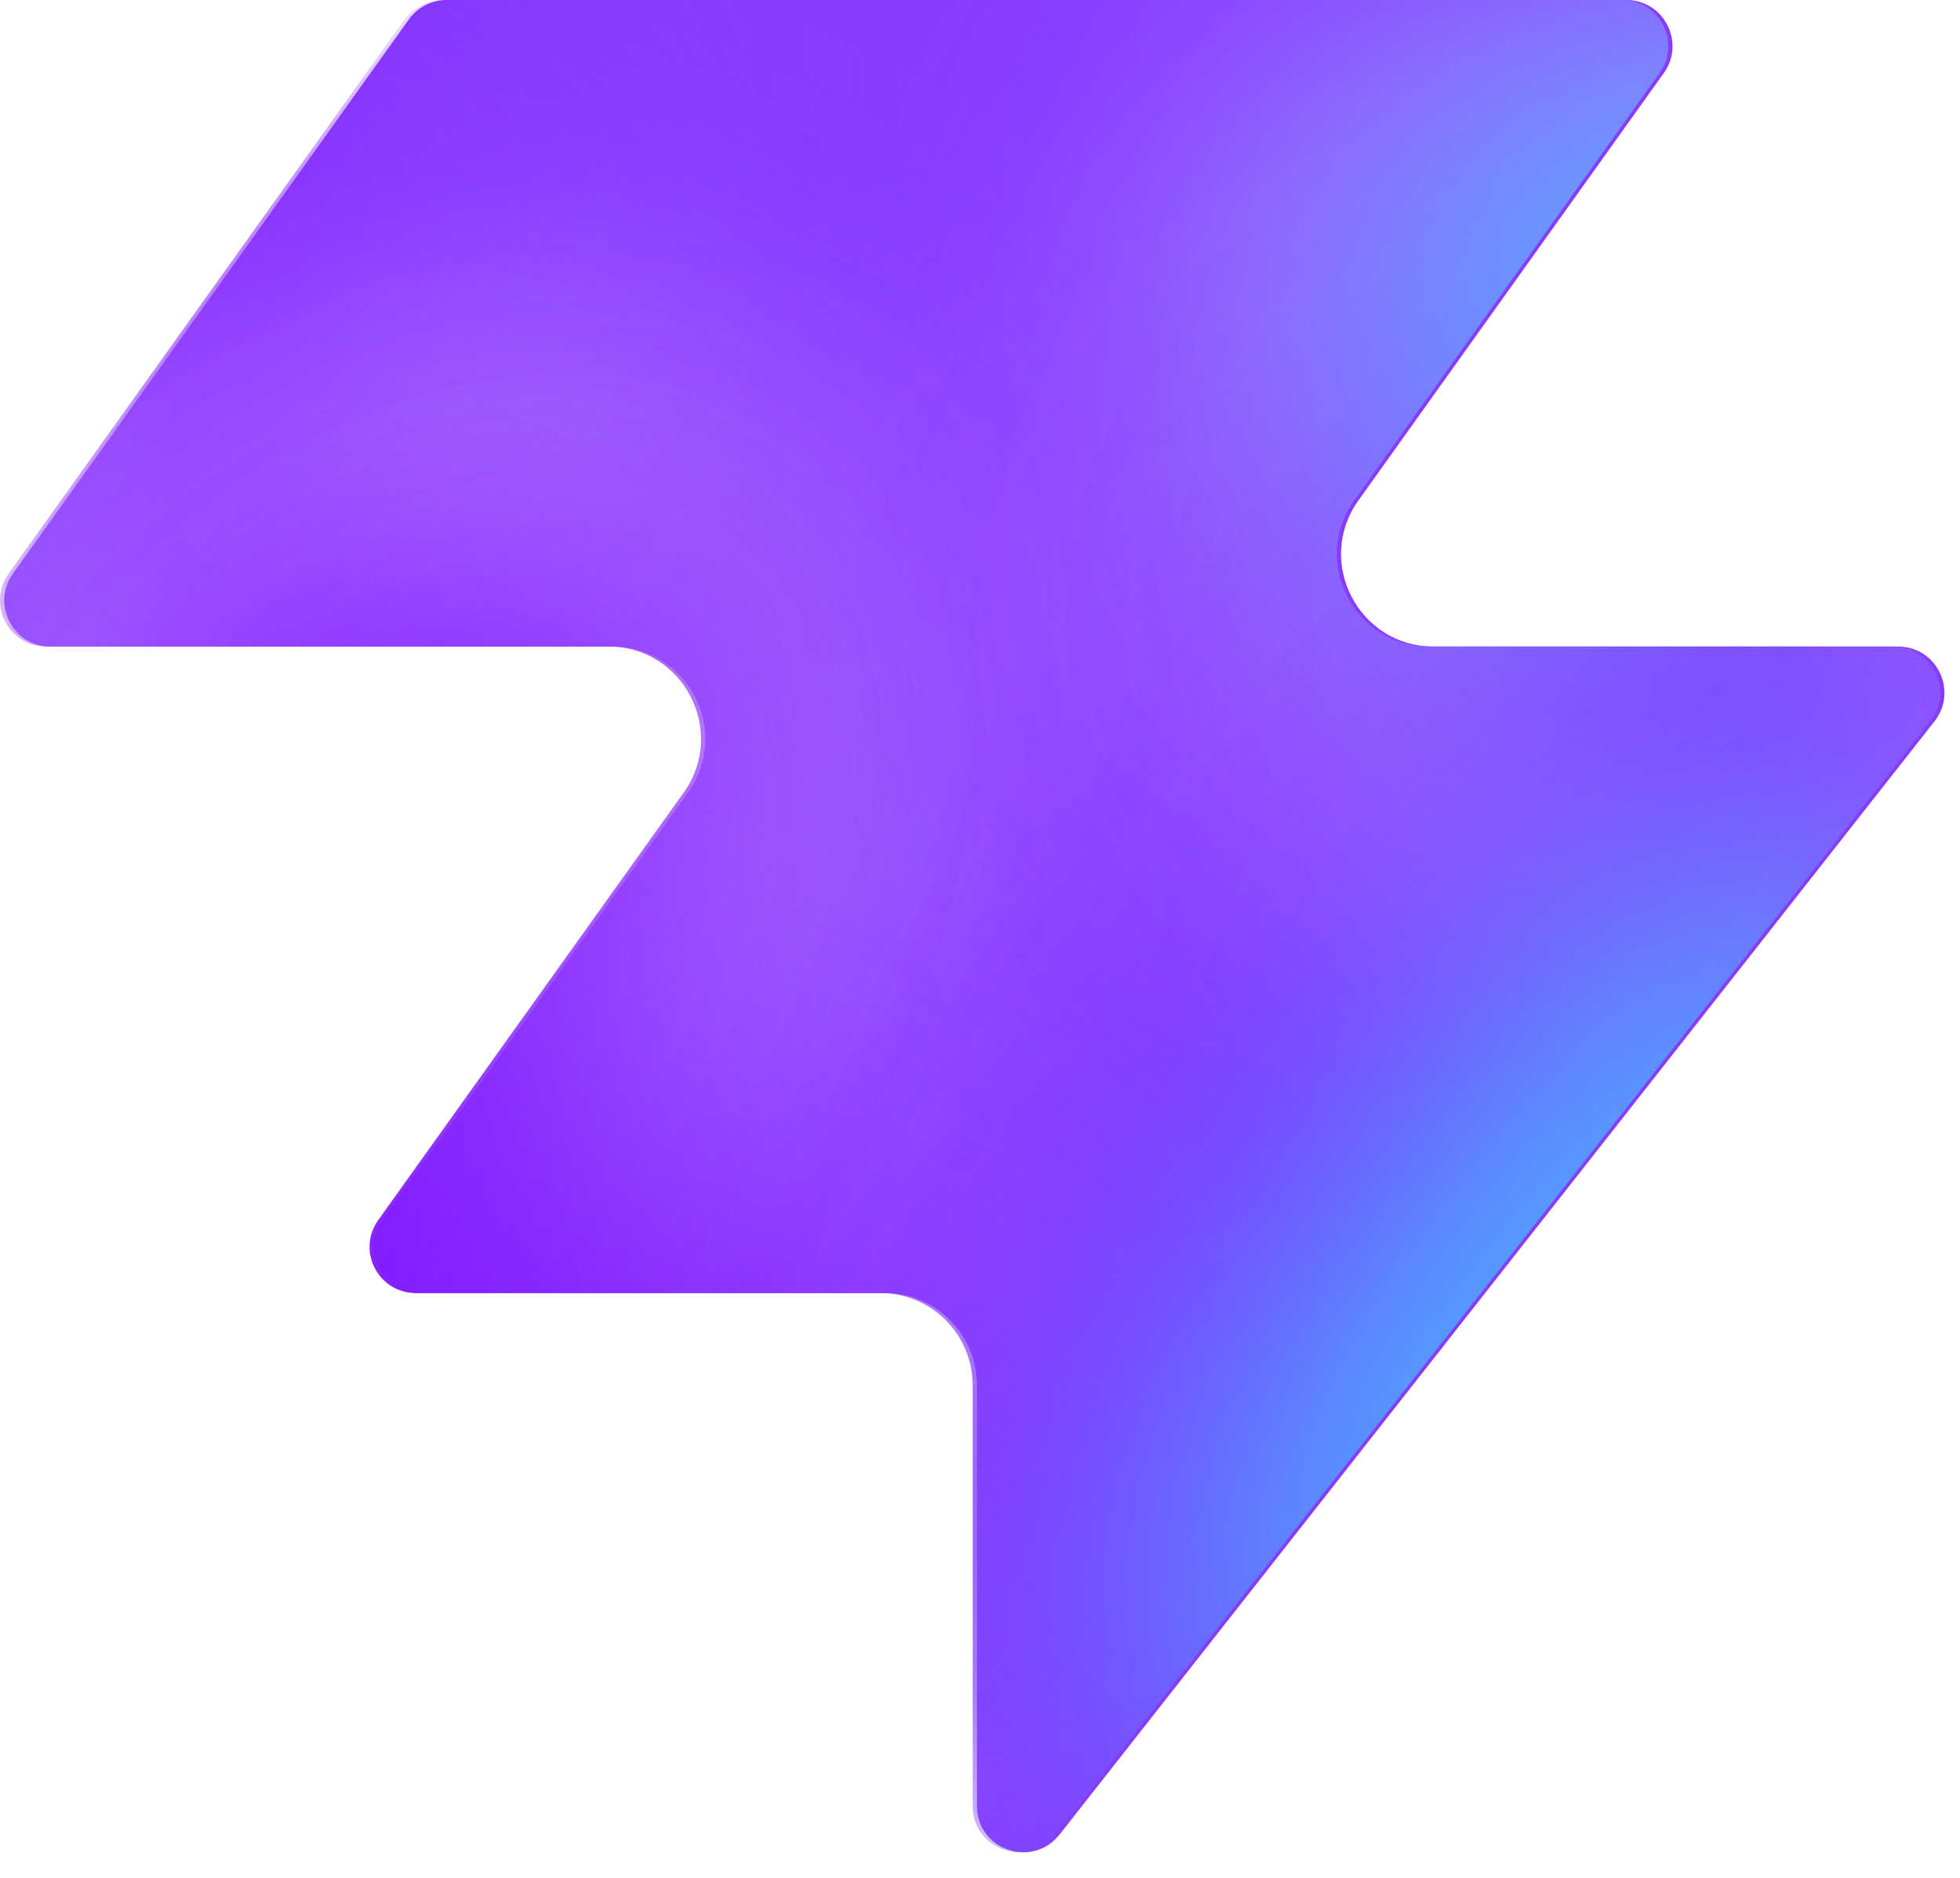
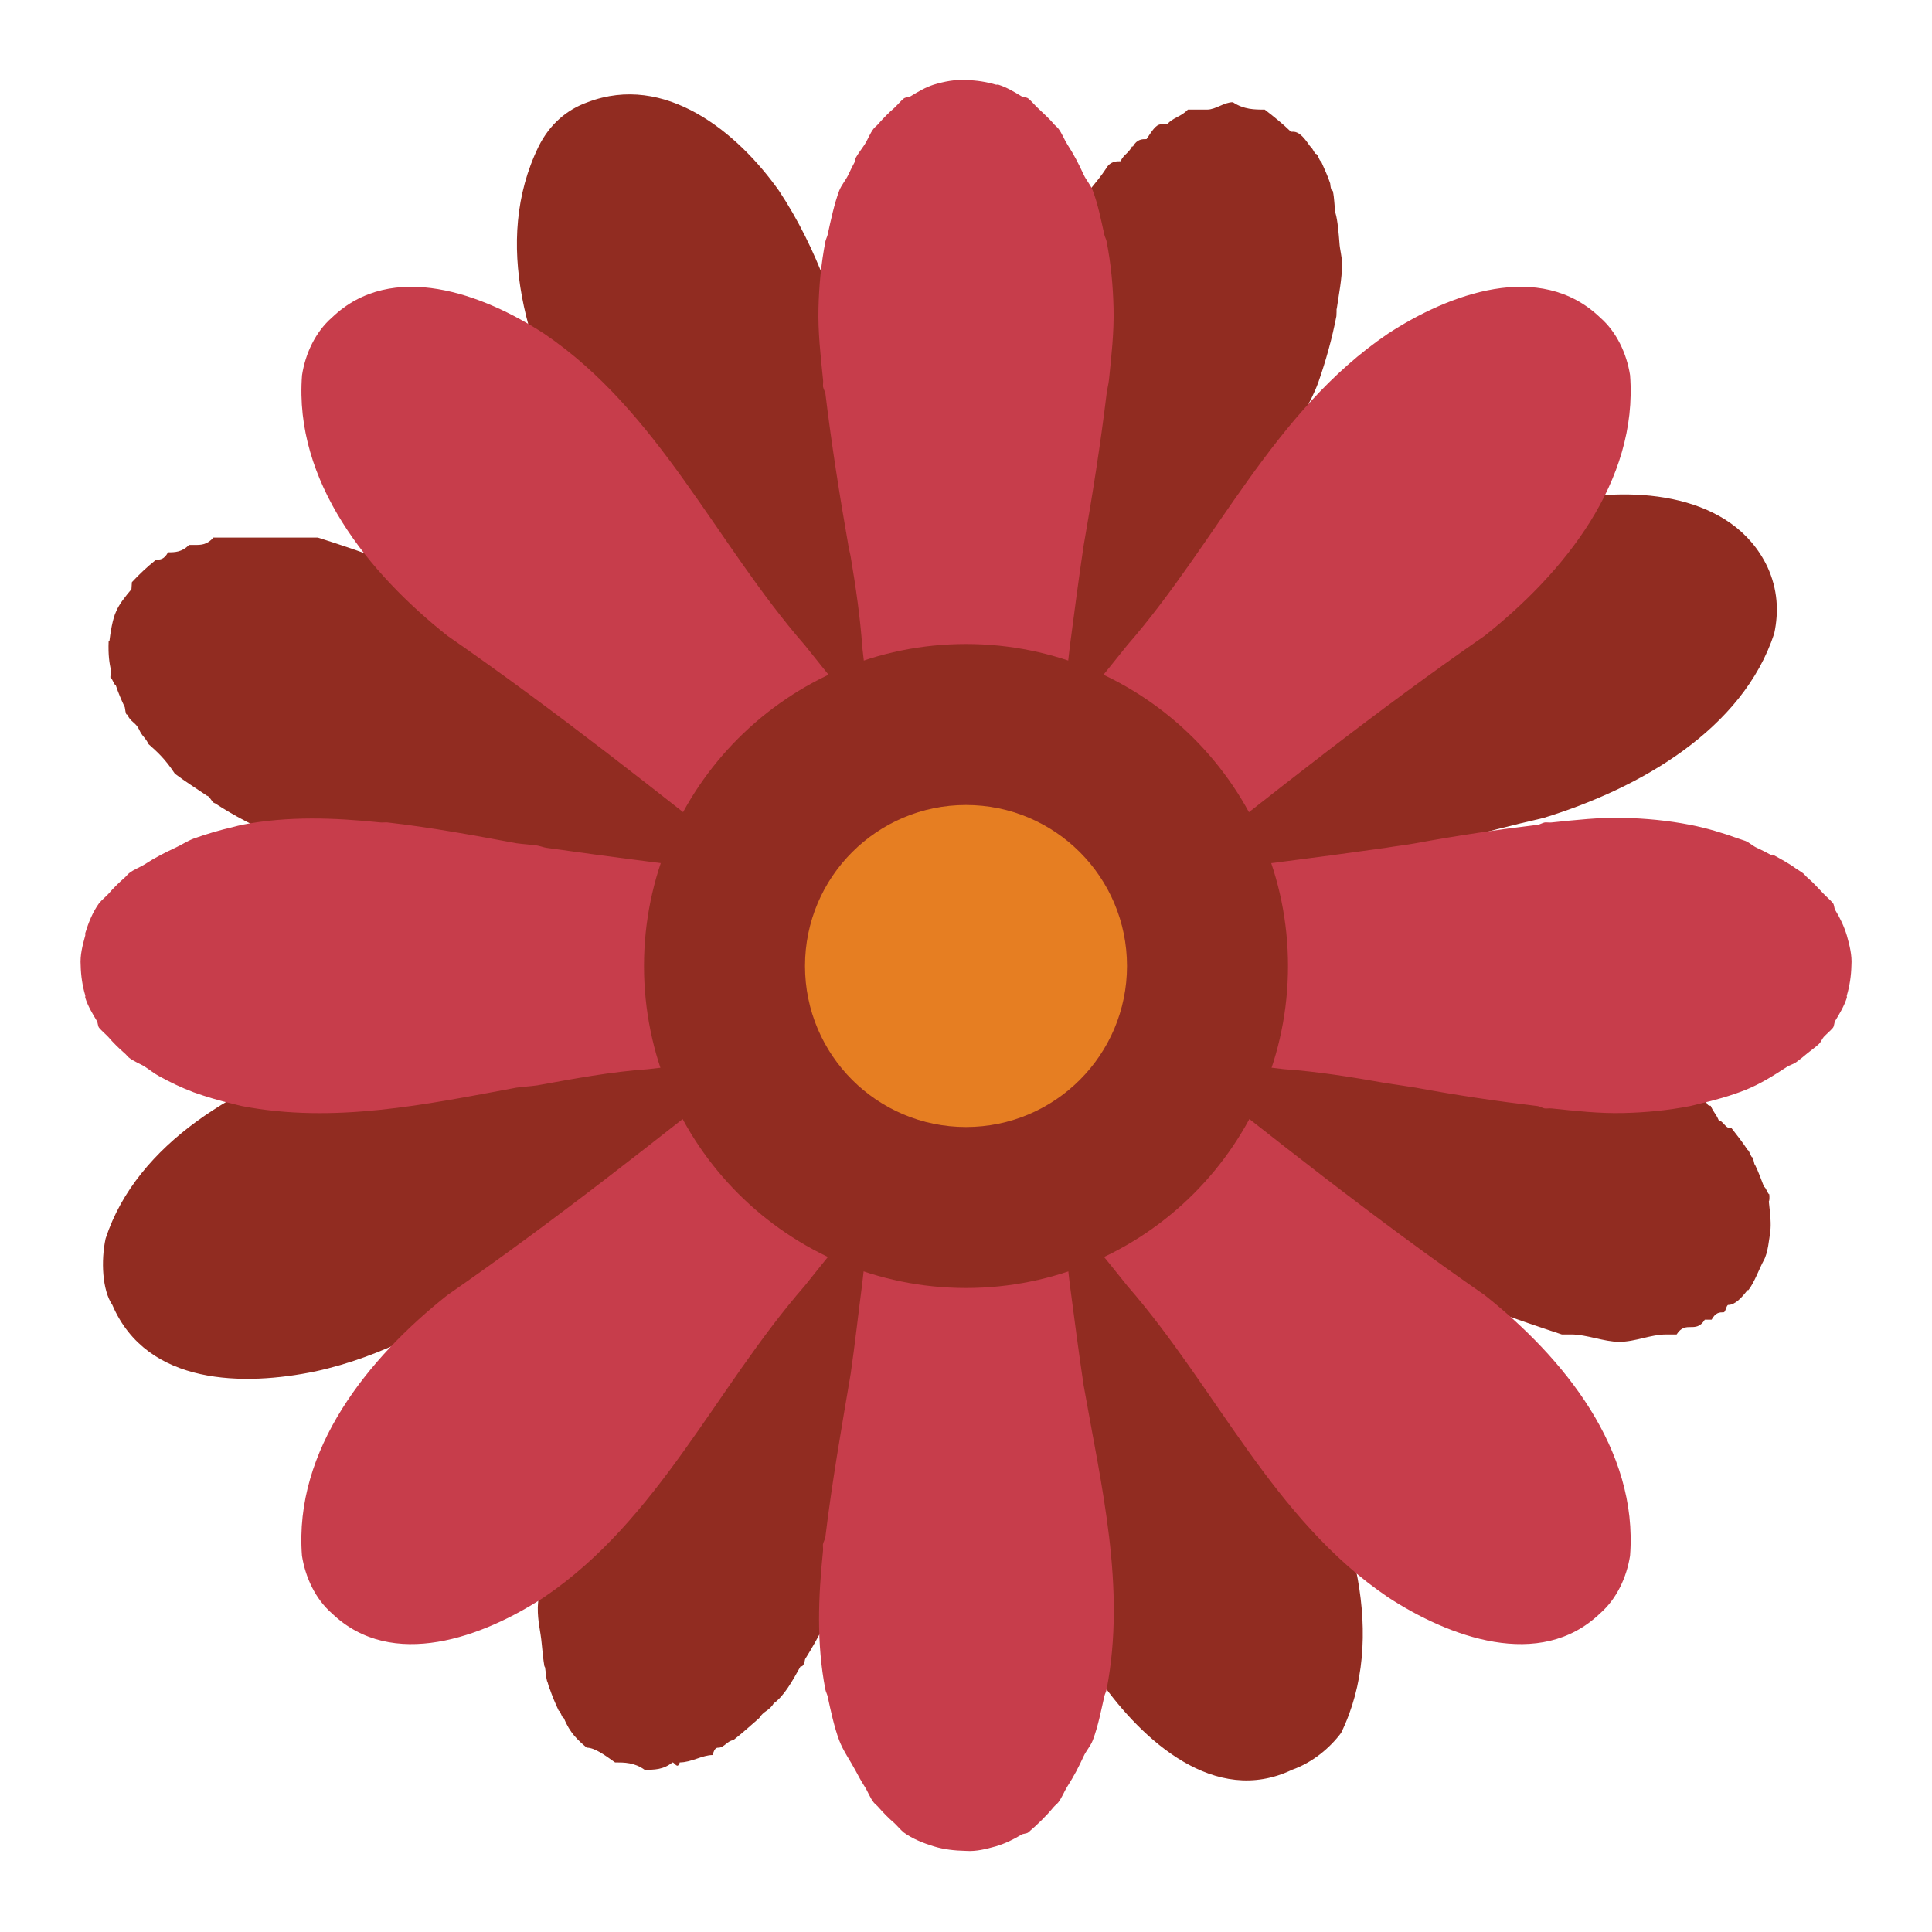
- <svg xmlns="http://www.w3.org/2000/svg" width="48" height="46" fill="none" viewBox="0 0 48 46">
-   <path fill="#863bff" d="M25.946 44.938c-.664.845-2.021.375-2.021-.698V33.937a2.26 2.26 0 0 0-2.262-2.262H10.287c-.92 0-1.456-1.04-.92-1.788l7.48-10.471c1.07-1.497 0-3.578-1.842-3.578H1.237c-.92 0-1.456-1.04-.92-1.788L10.013.474c.214-.297.556-.474.92-.474h28.894c.92 0 1.456 1.04.92 1.788l-7.48 10.471c-1.07 1.498 0 3.579 1.842 3.579h11.377c.943 0 1.473 1.088.89 1.83L25.947 44.94z" style="fill:#863bff;fill:color(display-p3 .525 .23 1);fill-opacity:1" />
-   <mask id="a" width="48" height="46" x="0" y="0" maskUnits="userSpaceOnUse" style="mask-type:alpha">
-     <path fill="#000" d="M25.842 44.938c-.664.844-2.021.375-2.021-.698V33.937a2.26 2.26 0 0 0-2.262-2.262H10.183c-.92 0-1.456-1.04-.92-1.788l7.48-10.471c1.07-1.498 0-3.579-1.842-3.579H1.133c-.92 0-1.456-1.04-.92-1.787L9.91.473c.214-.297.556-.474.92-.474h28.894c.92 0 1.456 1.04.92 1.788l-7.48 10.471c-1.07 1.498 0 3.578 1.842 3.578h11.377c.943 0 1.473 1.088.89 1.832L25.843 44.94z" style="fill:#000;fill-opacity:1" />
-   </mask>
-   <g mask="url(#a)">
-     <g filter="url(#b)">
-       <ellipse cx="5.508" cy="14.704" fill="#ede6ff" rx="5.508" ry="14.704" style="fill:#ede6ff;fill:color(display-p3 .927 .903 1);fill-opacity:1" transform="matrix(.00324 1 1 -.00324 -4.47 31.516)" />
-     </g>
-     <g filter="url(#c)">
-       <ellipse cx="10.399" cy="29.851" fill="#ede6ff" rx="10.399" ry="29.851" style="fill:#ede6ff;fill:color(display-p3 .927 .903 1);fill-opacity:1" transform="matrix(.00324 1 1 -.00324 -39.328 7.883)" />
-     </g>
-     <g filter="url(#d)">
-       <ellipse cx="5.508" cy="30.487" fill="#7e14ff" rx="5.508" ry="30.487" style="fill:#7e14ff;fill:color(display-p3 .492 .077 1);fill-opacity:1" transform="rotate(89.814 -25.913 -14.639)scale(1 -1)" />
-     </g>
-     <g filter="url(#e)">
-       <ellipse cx="5.508" cy="30.599" fill="#7e14ff" rx="5.508" ry="30.599" style="fill:#7e14ff;fill:color(display-p3 .492 .077 1);fill-opacity:1" transform="rotate(89.814 -32.644 -3.334)scale(1 -1)" />
-     </g>
-     <g filter="url(#f)">
-       <ellipse cx="5.508" cy="30.599" fill="#7e14ff" rx="5.508" ry="30.599" style="fill:#7e14ff;fill:color(display-p3 .492 .077 1);fill-opacity:1" transform="matrix(.00324 1 1 -.00324 -34.34 30.47)" />
-     </g>
-     <g filter="url(#g)">
-       <ellipse cx="14.072" cy="22.078" fill="#ede6ff" rx="14.072" ry="22.078" style="fill:#ede6ff;fill:color(display-p3 .927 .903 1);fill-opacity:1" transform="rotate(93.35 24.506 48.493)scale(-1 1)" />
-     </g>
-     <g filter="url(#h)">
-       <ellipse cx="3.47" cy="21.501" fill="#7e14ff" rx="3.47" ry="21.501" style="fill:#7e14ff;fill:color(display-p3 .492 .077 1);fill-opacity:1" transform="rotate(89.009 28.708 47.59)scale(-1 1)" />
-     </g>
-     <g filter="url(#i)">
-       <ellipse cx="3.47" cy="21.501" fill="#7e14ff" rx="3.47" ry="21.501" style="fill:#7e14ff;fill:color(display-p3 .492 .077 1);fill-opacity:1" transform="rotate(89.009 28.708 47.59)scale(-1 1)" />
-     </g>
-     <g filter="url(#j)">
-       <ellipse cx=".387" cy="8.972" fill="#7e14ff" rx="4.407" ry="29.108" style="fill:#7e14ff;fill:color(display-p3 .492 .077 1);fill-opacity:1" transform="rotate(39.51 .387 8.972)" />
-     </g>
-     <g filter="url(#k)">
-       <ellipse cx="47.523" cy="-6.092" fill="#7e14ff" rx="4.407" ry="29.108" style="fill:#7e14ff;fill:color(display-p3 .492 .077 1);fill-opacity:1" transform="rotate(37.892 47.523 -6.092)" />
-     </g>
-     <g filter="url(#l)">
-       <ellipse cx="41.412" cy="6.333" fill="#47bfff" rx="5.971" ry="9.665" style="fill:#47bfff;fill:color(display-p3 .28 .748 1);fill-opacity:1" transform="rotate(37.892 41.412 6.333)" />
-     </g>
-     <g filter="url(#m)">
-       <ellipse cx="-1.879" cy="38.332" fill="#7e14ff" rx="4.407" ry="29.108" style="fill:#7e14ff;fill:color(display-p3 .492 .077 1);fill-opacity:1" transform="rotate(37.892 -1.88 38.332)" />
-     </g>
-     <g filter="url(#n)">
-       <ellipse cx="-1.879" cy="38.332" fill="#7e14ff" rx="4.407" ry="29.108" style="fill:#7e14ff;fill:color(display-p3 .492 .077 1);fill-opacity:1" transform="rotate(37.892 -1.88 38.332)" />
-     </g>
-     <g filter="url(#o)">
-       <ellipse cx="35.651" cy="29.907" fill="#7e14ff" rx="4.407" ry="29.108" style="fill:#7e14ff;fill:color(display-p3 .492 .077 1);fill-opacity:1" transform="rotate(37.892 35.651 29.907)" />
-     </g>
-     <g filter="url(#p)">
-       <ellipse cx="38.418" cy="32.4" fill="#47bfff" rx="5.971" ry="15.297" style="fill:#47bfff;fill:color(display-p3 .28 .748 1);fill-opacity:1" transform="rotate(37.892 38.418 32.4)" />
+ <svg xmlns="http://www.w3.org/2000/svg" width="200px" height="200px" viewBox="0 0 24 24" version="1.1" fill="#000000" style="width: 200px; height: 200px; color: rgb(0, 0, 0);">
+   <g id="SVGRepo_bgCarrier" stroke-width="0" />
+   <g id="SVGRepo_tracerCarrier" stroke-linecap="round" stroke-linejoin="round" />
+   <g id="SVGRepo_iconCarrier">
+     <g transform="translate(0 -1028.4)">
+       <g transform="matrix(.91661 0 0 .91661 1.0013 86.753)">
+         <path d="m16.046 1028.8c-0.135 0-0.28 0-0.43-0.1-0.119 0-0.233 0.1-0.348 0.1h-0.099-0.162c-0.096 0.1-0.192 0.1-0.284 0.2h-0.081c-0.072 0-0.128 0.1-0.196 0.2-0.061 0-0.128 0-0.185 0.1h-0.012c-0.053 0.1-0.105 0.1-0.156 0.2-0.062 0-0.139 0-0.196 0.1-0.131 0.2-0.254 0.3-0.364 0.5-0.017 0-0.046 0.1-0.063 0.1-0.166 0.2-0.302 0.5-0.42 0.8-0.126 0.3-0.209 0.6-0.297 0.9-0.008 0-0.027 0.1-0.034 0.1s0.001 0.1-0.006 0.1c-0.175 0.7-0.326 1.4-0.466 2-0.012 0.1-0.016 0.1-0.028 0.2-0.085 0.4-0.179 0.8-0.302 1.2-0.095 0.3-0.19 0.7-0.285 1-0.14-0.4-0.29-0.9-0.43-1.3-0.615-1.8-0.678-3.7-1.737-5.3-0.567-0.8-1.546-1.6-2.594-1.2-0.282 0.1-0.515 0.3-0.664 0.6-0.633 1.3-0.146 2.8 0.536 4 0.996 1.5 1.893 3 2.79 4.6-0.868-0.5-1.74-1-2.595-1.5h-0.105c-0.081-0.1-0.169-0.1-0.25-0.2-0.503-0.3-1.005-0.6-1.525-0.9h-0.087c-0.558-0.3-1.126-0.5-1.756-0.7h-0.128-0.551-0.279-0.458c-0.083 0.1-0.17 0.1-0.249 0.1h-0.081c-0.097 0.1-0.195 0.1-0.284 0.1-0.054 0.1-0.109 0.1-0.162 0.1-0.125 0.1-0.23 0.2-0.323 0.3-0.006 0-0.005 0-0.011 0.1-0.084 0.1-0.165 0.2-0.207 0.3-0.049 0.1-0.08 0.3-0.091 0.4h-0.011c-0.008 0.2 0.011 0.3 0.031 0.4 0.006 0-0.014 0.1-0.005 0.1 0.02 0 0.047 0.1 0.07 0.1 0.033 0.1 0.075 0.2 0.123 0.3 0.014 0.1 0.02 0.1 0.035 0.1 0.041 0.1 0.109 0.1 0.158 0.2 0.044 0.1 0.08 0.1 0.129 0.2 0.113 0.1 0.225 0.2 0.356 0.4 0.131 0.1 0.291 0.2 0.437 0.3 0.034 0 0.071 0.1 0.105 0.1 1.072 0.7 2.315 0.9 3.551 1.1 0.091 0 0.182 0.1 0.273 0.1 0.498 0.1 0.998 0.2 1.476 0.3 0.507 0.2 1.015 0.3 1.522 0.4-1.713 0.6-3.431 1.1-5.175 1.5-1.306 0.4-2.701 1.2-3.127 2.5-0.065 0.3-0.046 0.7 0.091 0.9 0.472 1.1 1.795 1.1 2.755 0.9 1.833-0.4 3.203-1.8 4.833-2.7 0.415-0.2 0.84-0.4 1.256-0.7-0.172 0.4-0.345 0.7-0.518 1-0.197 0.4-0.39 0.7-0.592 1.1-0.387 0.6-0.779 1.3-1.134 1.9-0.017 0-0.046 0.1-0.064 0.1-0.014 0-0.02 0.1-0.034 0.1-0.289 0.5-0.541 1.1-0.659 1.7-0.005 0.1-0.001 0.1-0.005 0.1-0.032 0.2-0.069 0.5-0.072 0.6-0.002 0.2 0.036 0.3 0.054 0.5 0.01 0.1 0.019 0.2 0.036 0.3 0.017 0 0.011 0.1 0.036 0.2 0.008 0 0.026 0.1 0.035 0.1 0.034 0.1 0.076 0.2 0.123 0.3 0.024 0 0.042 0.1 0.07 0.1 0.079 0.2 0.191 0.3 0.309 0.4 0.108 0 0.244 0.1 0.384 0.2 0.126 0 0.262 0 0.401 0.1 0.129 0 0.253 0 0.377-0.1 0.032 0 0.067 0.1 0.099 0 0.157 0 0.306-0.1 0.446-0.1 0.025-0.1 0.056-0.1 0.081-0.1 0.072 0 0.128-0.1 0.197-0.1 0.127-0.1 0.238-0.2 0.352-0.3 0.061-0.1 0.14-0.1 0.197-0.2 0.141-0.1 0.252-0.3 0.363-0.5 0.019 0 0.045 0 0.063-0.1 0.755-1.2 0.944-2.6 1.223-3.9 0.104-0.5 0.218-0.9 0.33-1.4 0.095-0.3 0.189-0.7 0.285-1 0.14 0.4 0.29 0.9 0.43 1.4 0.614 1.7 0.677 3.6 1.737 5.2 0.567 0.8 1.547 1.7 2.594 1.2 0.282-0.1 0.516-0.3 0.665-0.5 0.633-1.3 0.146-2.9-0.536-4.1-0.996-1.4-1.894-3-2.79-4.5 0.463 0.2 0.921 0.5 1.384 0.7 0.415 0.2 0.815 0.4 1.211 0.7 0.118 0 0.237 0.1 0.355 0.2 0.475 0.3 0.96 0.6 1.449 0.8 0.028 0 0.048 0.1 0.075 0.1h0.088c0.288 0.2 0.574 0.3 0.878 0.4 0.284 0.1 0.573 0.2 0.877 0.3h0.128c0.208 0 0.443 0.1 0.65 0.1 0.22 0 0.425-0.1 0.638-0.1h0.14c0.063-0.1 0.13-0.1 0.191-0.1 0.062 0 0.129 0 0.191-0.1h0.092c0.055-0.1 0.109-0.1 0.163-0.1 0.027 0 0.037-0.1 0.063-0.1 0.093 0 0.184-0.1 0.26-0.2h0.012c0.08-0.1 0.152-0.3 0.207-0.4 0.059-0.1 0.076-0.3 0.091-0.4 0.011-0.1 0.002-0.2-0.02-0.4-0.005 0 0.014 0 0.006-0.1-0.02 0-0.048-0.1-0.071-0.1-0.04-0.1-0.073-0.2-0.123-0.3-0.013 0-0.021-0.1-0.035-0.1-0.02 0-0.044-0.1-0.064-0.1-0.066-0.1-0.143-0.2-0.222-0.3h-0.029c-0.047 0-0.091-0.1-0.14-0.1-0.043-0.1-0.067-0.1-0.111-0.2-0.025 0-0.051 0-0.076-0.1-0.164-0.1-0.355-0.2-0.542-0.4-0.261-0.1-0.529-0.3-0.809-0.4-0.298-0.1-0.611-0.2-0.924-0.3h-0.087-0.099c-0.538-0.2-1.082-0.3-1.632-0.4-0.134 0-0.267-0.1-0.401-0.1-0.956-0.2-1.92-0.5-2.87-0.7 1.713-0.5 3.431-1.1 5.175-1.5 1.306-0.4 2.701-1.2 3.127-2.5 0.064-0.3 0.046-0.6-0.091-0.9-0.473-1-1.796-1.1-2.755-0.9-1.833 0.4-3.204 1.8-4.833 2.7-0.415 0.2-0.84 0.4-1.256 0.7 0.173-0.3 0.345-0.7 0.518-1 0.223-0.4 0.449-0.8 0.679-1.2 0.363-0.6 0.718-1.2 1.047-1.8 0.03-0.1 0.069-0.1 0.098-0.2 0.149-0.3 0.302-0.5 0.413-0.8 0.105-0.3 0.188-0.6 0.246-0.9 0.006-0.1-0.001-0.1 0.005-0.1 0.029-0.2 0.07-0.4 0.072-0.6 0.002-0.1-0.031-0.2-0.036-0.3-0.008-0.1-0.023-0.3-0.054-0.4-0.016-0.1-0.013-0.2-0.036-0.3-0.009 0-0.026 0-0.035-0.1-0.032-0.1-0.081-0.2-0.124-0.3-0.024 0-0.042-0.1-0.07-0.1-0.017 0-0.056-0.1-0.076-0.1-0.07-0.1-0.141-0.2-0.233-0.2h-0.029c-0.102-0.1-0.225-0.2-0.355-0.3z" fill="#912c21" />
+         <path d="m12 0c-0.149-0.01-0.294 0.019-0.438 0.062-0.113 0.036-0.212 0.096-0.312 0.156-0.028 0.017-0.068 0.012-0.094 0.031-0.046 0.039-0.082 0.084-0.125 0.125-0.077 0.066-0.151 0.141-0.219 0.219-0.018 0.023-0.044 0.04-0.062 0.062-0.052 0.065-0.079 0.148-0.125 0.219-0.041 0.063-0.089 0.122-0.125 0.188-0.005 0.008 0.004 0.023 0 0.031-0.033 0.062-0.065 0.123-0.094 0.187-0.036 0.078-0.094 0.139-0.125 0.219-0.068 0.182-0.114 0.401-0.156 0.594-0.007 0.031-0.025 0.063-0.031 0.094-0.059 0.304-0.087 0.603-0.094 0.906-0.008 0.324 0.029 0.645 0.062 0.969 0.004 0.03-0.003 0.064 0 0.094 0.006 0.032 0.026 0.062 0.032 0.094 0.083 0.687 0.192 1.377 0.312 2.062 0.008 0.053 0.024 0.104 0.032 0.156 0.068 0.405 0.128 0.814 0.156 1.219 0.041 0.365 0.083 0.729 0.125 1.094-0.299-0.375-0.608-0.75-0.906-1.125-1.206-1.383-1.977-3.166-3.531-4.219-0.82-0.535-2.058-1.003-2.875-0.219-0.225 0.196-0.361 0.489-0.406 0.781-0.111 1.442 0.9 2.682 1.969 3.531 1.473 1.02 2.878 2.138 4.281 3.25-0.977-0.112-1.964-0.237-2.938-0.375-0.042-0.007-0.083-0.023-0.125-0.031-0.092-0.013-0.189-0.018-0.281-0.031-0.583-0.108-1.166-0.216-1.75-0.282-0.03-0.003-0.064 0.004-0.094 0-0.625-0.064-1.246-0.089-1.875 0.032-0.04 0.008-0.085 0.021-0.125 0.031-0.172 0.039-0.367 0.097-0.531 0.156-0.089 0.034-0.163 0.085-0.25 0.125-0.141 0.065-0.276 0.135-0.406 0.219-0.071 0.046-0.154 0.073-0.219 0.125-0.023 0.018-0.04 0.044-0.062 0.062-0.078 0.068-0.153 0.142-0.219 0.219-0.041 0.043-0.086 0.079-0.125 0.125-0.087 0.12-0.144 0.263-0.188 0.406-0.003 0.01 0.003 0.022 0 0.032-0.037 0.134-0.072 0.267-0.062 0.406 0.003 0.142 0.025 0.282 0.062 0.406 0.003 0.01-0.003 0.021 0 0.032 0.036 0.113 0.096 0.212 0.156 0.312 0.017 0.028 0.012 0.068 0.031 0.094 0.039 0.046 0.084 0.082 0.125 0.125 0.066 0.077 0.141 0.151 0.219 0.219 0.023 0.018 0.04 0.044 0.062 0.062 0.065 0.052 0.148 0.079 0.219 0.125 0.063 0.041 0.122 0.089 0.188 0.125 0.155 0.085 0.304 0.157 0.469 0.219 0.164 0.059 0.359 0.117 0.531 0.156 0.04 0.01 0.086 0.023 0.125 0.031 1.247 0.24 2.481-0.02 3.719-0.25 0.092-0.013 0.189-0.018 0.281-0.031 0.499-0.09 1-0.185 1.5-0.219 0.521-0.059 1.041-0.127 1.562-0.187-1.403 1.112-2.808 2.23-4.281 3.25-1.069 0.849-2.08 2.089-1.969 3.531 0.046 0.292 0.181 0.585 0.406 0.781 0.817 0.784 2.055 0.317 2.875-0.219 1.555-1.053 2.325-2.835 3.531-4.218 0.298-0.375 0.608-0.75 0.906-1.125-0.042 0.364-0.084 0.729-0.125 1.093-0.053 0.405-0.098 0.816-0.156 1.219-0.125 0.738-0.255 1.48-0.344 2.219-0.006 0.032-0.026 0.062-0.032 0.094-0.003 0.03 0.004 0.063 0 0.094-0.064 0.625-0.089 1.246 0.032 1.874 0.006 0.031 0.024 0.064 0.031 0.094 0.042 0.193 0.088 0.411 0.156 0.594 0.056 0.147 0.145 0.268 0.219 0.406 0.04 0.075 0.079 0.148 0.125 0.219s0.073 0.154 0.125 0.219c0.018 0.023 0.044 0.04 0.062 0.062 0.068 0.078 0.142 0.153 0.219 0.219 0.043 0.041 0.079 0.086 0.125 0.125 0.12 0.087 0.263 0.144 0.406 0.188 0.133 0.042 0.286 0.059 0.438 0.062 0.139 0.01 0.272-0.025 0.406-0.062 0.125-0.038 0.236-0.091 0.344-0.157 0.028-0.017 0.068-0.012 0.094-0.031 0.126-0.108 0.242-0.22 0.344-0.344 0.018-0.021 0.044-0.04 0.062-0.062 0.052-0.067 0.08-0.148 0.125-0.219 0.085-0.131 0.153-0.263 0.219-0.406 0.035-0.077 0.095-0.14 0.125-0.219 0.074-0.196 0.112-0.403 0.156-0.594 0.007-0.033 0.025-0.06 0.031-0.094 0.266-1.382-0.071-2.752-0.312-4.124-0.068-0.456-0.128-0.919-0.188-1.376-0.041-0.364-0.083-0.729-0.125-1.093 0.299 0.375 0.608 0.75 0.907 1.125 1.206 1.383 1.976 3.165 3.531 4.218 0.82 0.536 2.058 1.003 2.875 0.219 0.225-0.196 0.36-0.489 0.406-0.781 0.111-1.442-0.9-2.682-1.969-3.531-1.473-1.02-2.878-2.138-4.281-3.25 0.522 0.06 1.041 0.128 1.562 0.187 0.458 0.032 0.918 0.107 1.376 0.188 0.134 0.019 0.272 0.042 0.406 0.062 0.551 0.102 1.104 0.184 1.656 0.25 0.032 0.006 0.062 0.026 0.094 0.032 0.031 0.003 0.063-0.004 0.094 0 0.323 0.033 0.644 0.07 0.968 0.062 0.303-0.007 0.603-0.035 0.906-0.094 0.04-0.008 0.085-0.021 0.126-0.031 0.205-0.046 0.432-0.111 0.624-0.187 0.204-0.082 0.381-0.194 0.563-0.313 0.039-0.025 0.087-0.036 0.125-0.063 0.053-0.038 0.107-0.082 0.156-0.124 0.051-0.042 0.108-0.08 0.156-0.126 0.027-0.027 0.039-0.065 0.063-0.093 0.041-0.043 0.086-0.079 0.125-0.125 0.019-0.026 0.014-0.066 0.031-0.094 0.061-0.1 0.12-0.199 0.157-0.312 0.003-0.011-0.003-0.022 0-0.032 0.037-0.124 0.059-0.264 0.062-0.406 0.01-0.139-0.025-0.272-0.062-0.406-0.038-0.125-0.091-0.236-0.157-0.344-0.017-0.028-0.012-0.068-0.031-0.094-0.039-0.046-0.084-0.082-0.125-0.125-0.073-0.074-0.14-0.154-0.219-0.219-0.021-0.018-0.04-0.044-0.062-0.062-0.03-0.023-0.063-0.041-0.094-0.062-0.099-0.073-0.204-0.128-0.312-0.188-0.009-0.005-0.023 0.004-0.032 0-0.063-0.034-0.122-0.064-0.187-0.094-0.056-0.025-0.1-0.071-0.157-0.094-0.031-0.012-0.062-0.019-0.093-0.031-0.206-0.075-0.438-0.145-0.657-0.187-0.303-0.059-0.603-0.087-0.906-0.094-0.324-0.008-0.645 0.029-0.968 0.062-0.031 0.004-0.063-0.003-0.094 0-0.032 0.006-0.062 0.026-0.094 0.032-0.552 0.066-1.105 0.148-1.656 0.25-0.135 0.025-0.272 0.039-0.406 0.062-0.974 0.138-1.961 0.263-2.938 0.375 1.403-1.112 2.808-2.23 4.281-3.25 1.069-0.849 2.08-2.089 1.969-3.531-0.046-0.292-0.181-0.585-0.406-0.781-0.817-0.784-2.055-0.316-2.875 0.219-1.555 1.053-2.325 2.836-3.531 4.219-0.299 0.375-0.608 0.75-0.907 1.125 0.042-0.364 0.084-0.729 0.125-1.094 0.06-0.457 0.12-0.92 0.188-1.375 0.12-0.685 0.229-1.376 0.312-2.062 0.008-0.063 0.025-0.125 0.032-0.188 0.033-0.323 0.07-0.645 0.062-0.969-0.007-0.303-0.035-0.603-0.094-0.906-0.006-0.033-0.024-0.06-0.031-0.094-0.044-0.191-0.082-0.398-0.156-0.594-0.03-0.079-0.09-0.142-0.125-0.219-0.066-0.144-0.134-0.276-0.219-0.406-0.045-0.071-0.073-0.152-0.125-0.219-0.018-0.022-0.044-0.041-0.062-0.062-0.065-0.079-0.145-0.146-0.219-0.219-0.043-0.041-0.079-0.086-0.125-0.125-0.026-0.019-0.066-0.014-0.094-0.031-0.1-0.061-0.199-0.12-0.312-0.156-0.011-0.003-0.022 0.003-0.032 0-0.124-0.037-0.264-0.06-0.406-0.062z" transform="translate(0 1028.4)" fill="#c73d4b" />
+       </g>
+       <path d="m16 12a4 4 0 1 1 -8 0 4 4 0 1 1 8 0z" transform="translate(0 1028.4)" fill="#912c21" />
+       <path d="m14 12.5a2 2.5 0 1 1 -4 0 2 2.5 0 1 1 4 0z" transform="matrix(1 0 0 .8 0 1030.4)" fill="#e67e22" />
    </g>
  </g>
-   <defs>
-     <filter id="b" width="60.045" height="41.654" x="-19.77" y="16.149" color-interpolation-filters="sRGB" filterUnits="userSpaceOnUse">
-       <feFlood flood-opacity="0" result="BackgroundImageFix" />
-       <feBlend in="SourceGraphic" in2="BackgroundImageFix" result="shape" />
-       <feGaussianBlur result="effect1_foregroundBlur_2002_17158" stdDeviation="7.659" />
-     </filter>
-     <filter id="c" width="90.34" height="51.437" x="-54.613" y="-7.533" color-interpolation-filters="sRGB" filterUnits="userSpaceOnUse">
-       <feFlood flood-opacity="0" result="BackgroundImageFix" />
-       <feBlend in="SourceGraphic" in2="BackgroundImageFix" result="shape" />
-       <feGaussianBlur result="effect1_foregroundBlur_2002_17158" stdDeviation="7.659" />
-     </filter>
-     <filter id="d" width="79.355" height="29.4" x="-49.64" y="2.03" color-interpolation-filters="sRGB" filterUnits="userSpaceOnUse">
-       <feFlood flood-opacity="0" result="BackgroundImageFix" />
-       <feBlend in="SourceGraphic" in2="BackgroundImageFix" result="shape" />
-       <feGaussianBlur result="effect1_foregroundBlur_2002_17158" stdDeviation="4.596" />
-     </filter>
-     <filter id="e" width="79.579" height="29.4" x="-45.045" y="20.029" color-interpolation-filters="sRGB" filterUnits="userSpaceOnUse">
-       <feFlood flood-opacity="0" result="BackgroundImageFix" />
-       <feBlend in="SourceGraphic" in2="BackgroundImageFix" result="shape" />
-       <feGaussianBlur result="effect1_foregroundBlur_2002_17158" stdDeviation="4.596" />
-     </filter>
-     <filter id="f" width="79.579" height="29.4" x="-43.513" y="21.178" color-interpolation-filters="sRGB" filterUnits="userSpaceOnUse">
-       <feFlood flood-opacity="0" result="BackgroundImageFix" />
-       <feBlend in="SourceGraphic" in2="BackgroundImageFix" result="shape" />
-       <feGaussianBlur result="effect1_foregroundBlur_2002_17158" stdDeviation="4.596" />
-     </filter>
-     <filter id="g" width="74.749" height="58.852" x="15.756" y="-17.901" color-interpolation-filters="sRGB" filterUnits="userSpaceOnUse">
-       <feFlood flood-opacity="0" result="BackgroundImageFix" />
-       <feBlend in="SourceGraphic" in2="BackgroundImageFix" result="shape" />
-       <feGaussianBlur result="effect1_foregroundBlur_2002_17158" stdDeviation="7.659" />
-     </filter>
-     <filter id="h" width="61.377" height="25.362" x="23.548" y="2.284" color-interpolation-filters="sRGB" filterUnits="userSpaceOnUse">
-       <feFlood flood-opacity="0" result="BackgroundImageFix" />
-       <feBlend in="SourceGraphic" in2="BackgroundImageFix" result="shape" />
-       <feGaussianBlur result="effect1_foregroundBlur_2002_17158" stdDeviation="4.596" />
-     </filter>
-     <filter id="i" width="61.377" height="25.362" x="23.548" y="2.284" color-interpolation-filters="sRGB" filterUnits="userSpaceOnUse">
-       <feFlood flood-opacity="0" result="BackgroundImageFix" />
-       <feBlend in="SourceGraphic" in2="BackgroundImageFix" result="shape" />
-       <feGaussianBlur result="effect1_foregroundBlur_2002_17158" stdDeviation="4.596" />
-     </filter>
-     <filter id="j" width="56.045" height="63.649" x="-27.636" y="-22.853" color-interpolation-filters="sRGB" filterUnits="userSpaceOnUse">
-       <feFlood flood-opacity="0" result="BackgroundImageFix" />
-       <feBlend in="SourceGraphic" in2="BackgroundImageFix" result="shape" />
-       <feGaussianBlur result="effect1_foregroundBlur_2002_17158" stdDeviation="4.596" />
-     </filter>
-     <filter id="k" width="54.814" height="64.646" x="20.116" y="-38.415" color-interpolation-filters="sRGB" filterUnits="userSpaceOnUse">
-       <feFlood flood-opacity="0" result="BackgroundImageFix" />
-       <feBlend in="SourceGraphic" in2="BackgroundImageFix" result="shape" />
-       <feGaussianBlur result="effect1_foregroundBlur_2002_17158" stdDeviation="4.596" />
-     </filter>
-     <filter id="l" width="33.541" height="35.313" x="24.641" y="-11.323" color-interpolation-filters="sRGB" filterUnits="userSpaceOnUse">
-       <feFlood flood-opacity="0" result="BackgroundImageFix" />
-       <feBlend in="SourceGraphic" in2="BackgroundImageFix" result="shape" />
-       <feGaussianBlur result="effect1_foregroundBlur_2002_17158" stdDeviation="4.596" />
-     </filter>
-     <filter id="m" width="54.814" height="64.646" x="-29.286" y="6.009" color-interpolation-filters="sRGB" filterUnits="userSpaceOnUse">
-       <feFlood flood-opacity="0" result="BackgroundImageFix" />
-       <feBlend in="SourceGraphic" in2="BackgroundImageFix" result="shape" />
-       <feGaussianBlur result="effect1_foregroundBlur_2002_17158" stdDeviation="4.596" />
-     </filter>
-     <filter id="n" width="54.814" height="64.646" x="-29.286" y="6.009" color-interpolation-filters="sRGB" filterUnits="userSpaceOnUse">
-       <feFlood flood-opacity="0" result="BackgroundImageFix" />
-       <feBlend in="SourceGraphic" in2="BackgroundImageFix" result="shape" />
-       <feGaussianBlur result="effect1_foregroundBlur_2002_17158" stdDeviation="4.596" />
-     </filter>
-     <filter id="o" width="54.814" height="64.646" x="8.244" y="-2.416" color-interpolation-filters="sRGB" filterUnits="userSpaceOnUse">
-       <feFlood flood-opacity="0" result="BackgroundImageFix" />
-       <feBlend in="SourceGraphic" in2="BackgroundImageFix" result="shape" />
-       <feGaussianBlur result="effect1_foregroundBlur_2002_17158" stdDeviation="4.596" />
-     </filter>
-     <filter id="p" width="39.409" height="43.623" x="18.713" y="10.588" color-interpolation-filters="sRGB" filterUnits="userSpaceOnUse">
-       <feFlood flood-opacity="0" result="BackgroundImageFix" />
-       <feBlend in="SourceGraphic" in2="BackgroundImageFix" result="shape" />
-       <feGaussianBlur result="effect1_foregroundBlur_2002_17158" stdDeviation="4.596" />
-     </filter>
-   </defs>
</svg>
